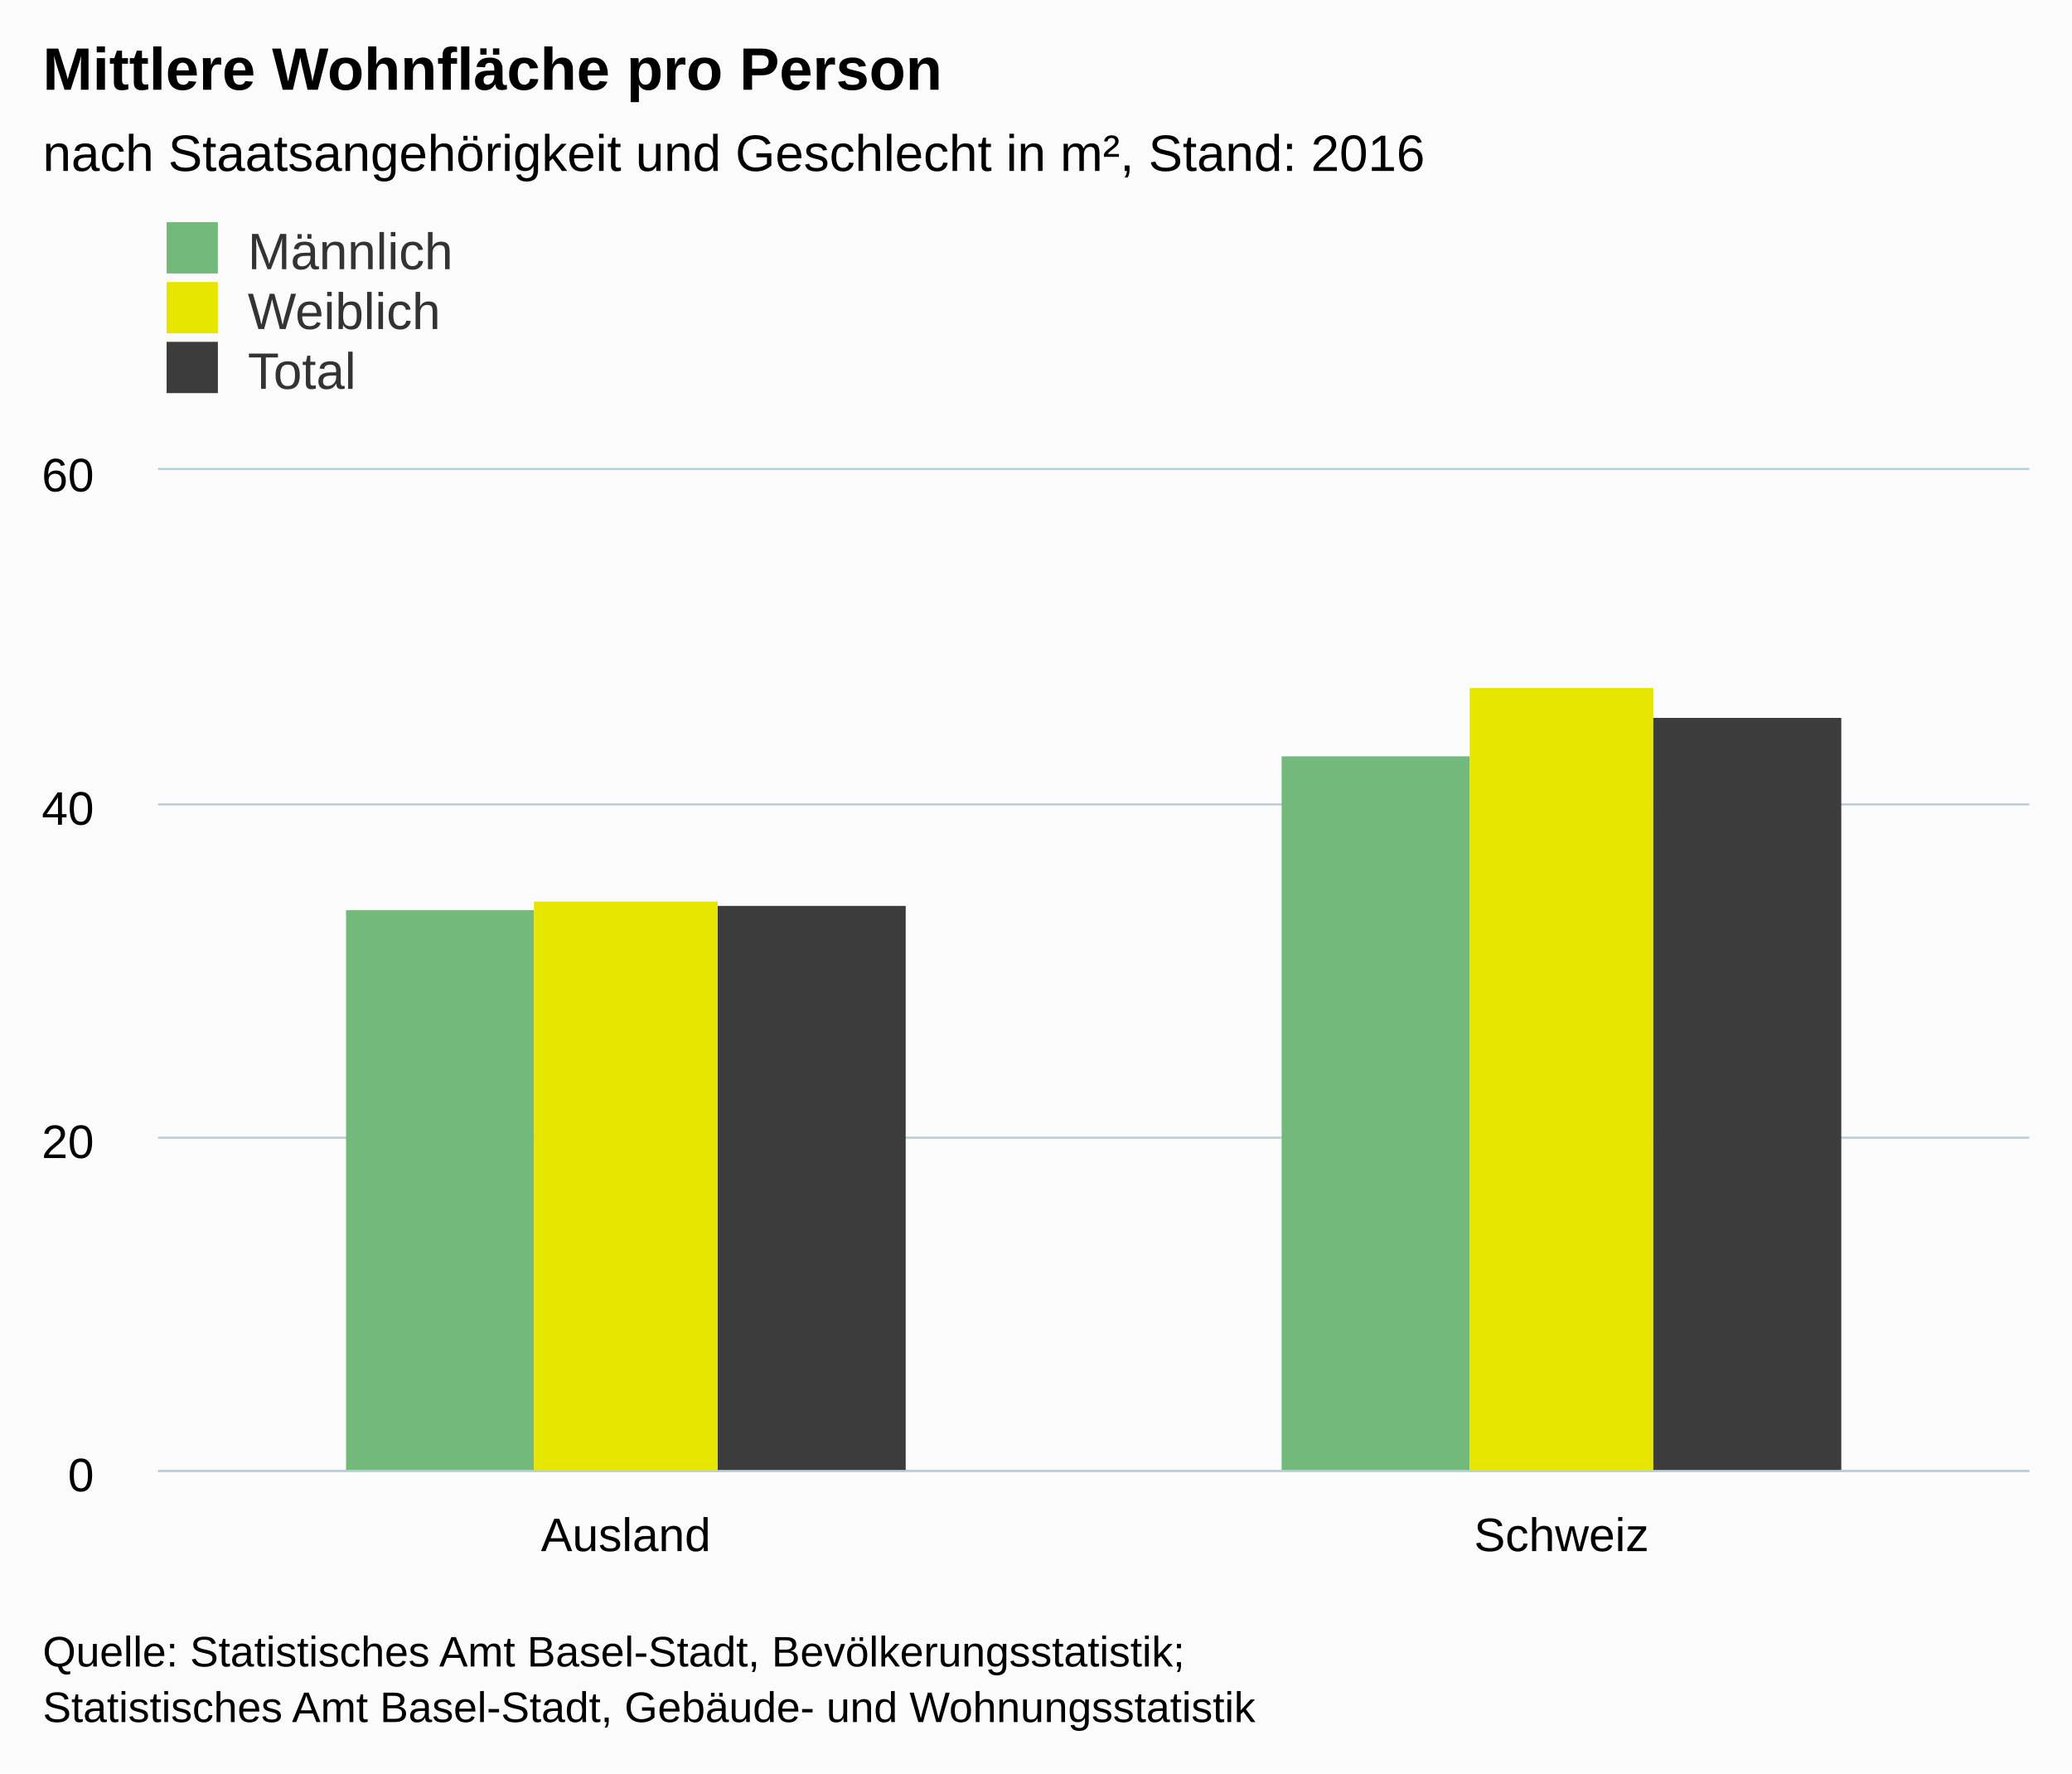
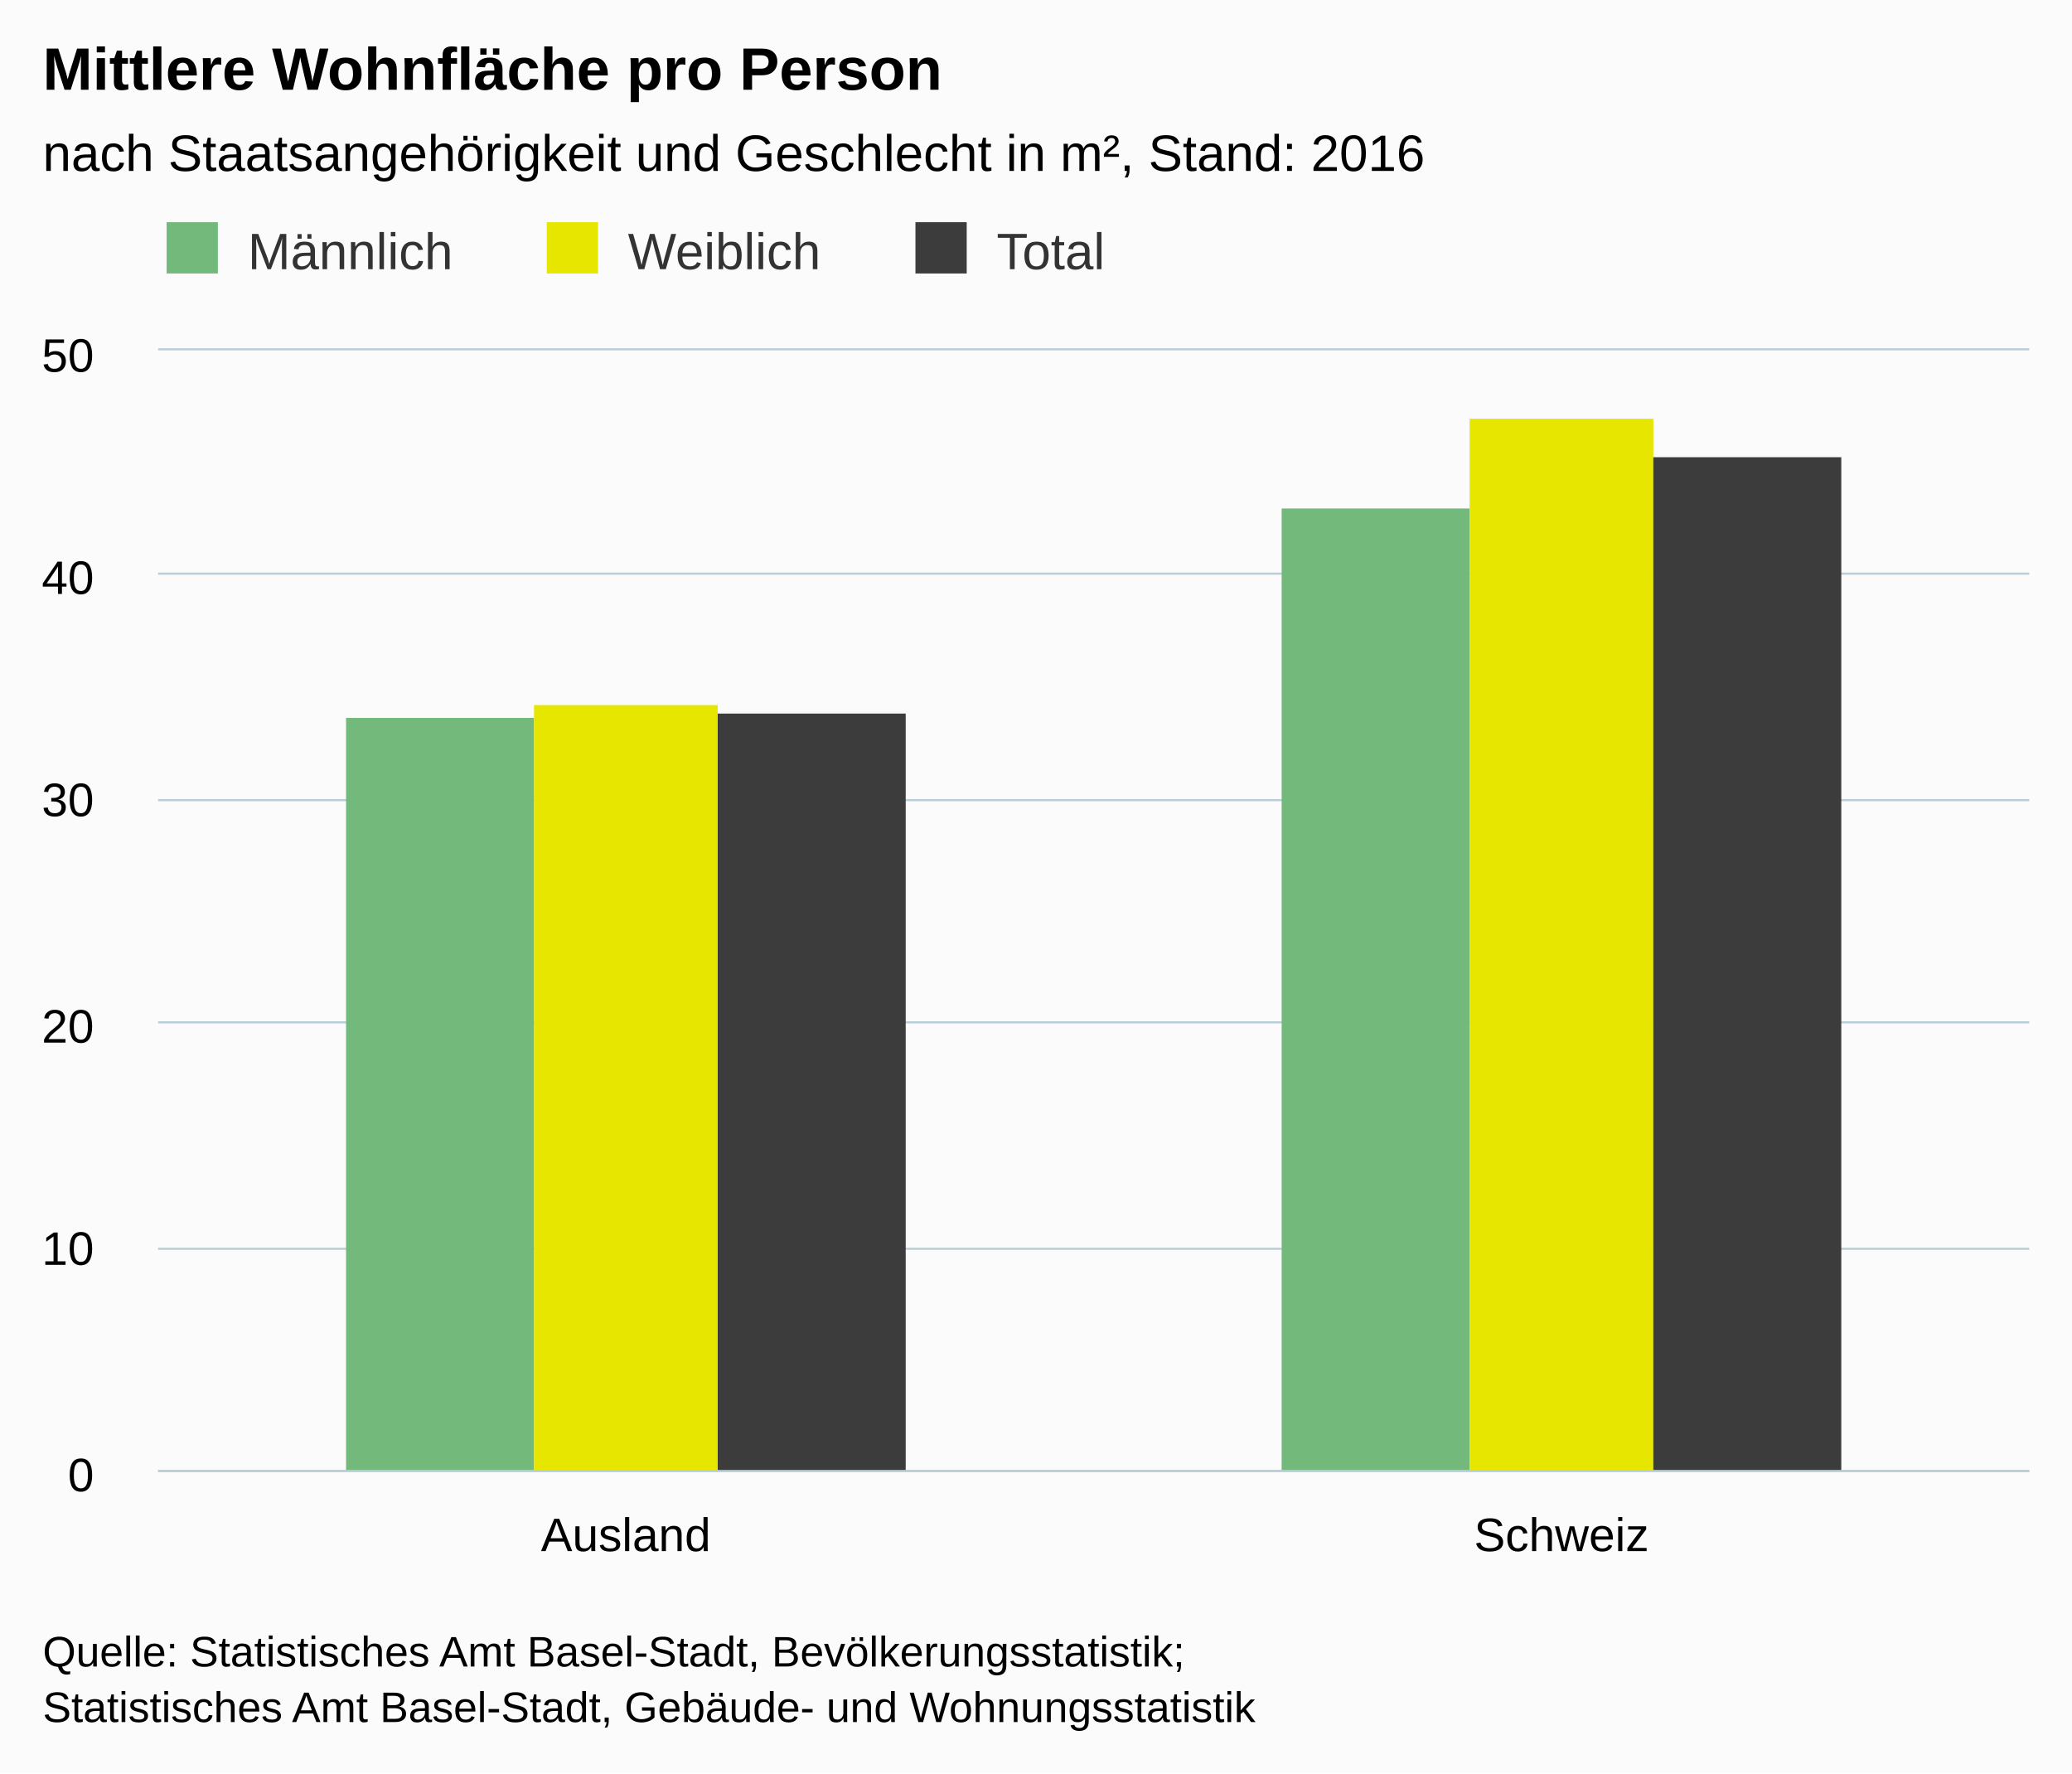
<svg xmlns="http://www.w3.org/2000/svg" version="1.1" class="highcharts-root" style="font-family:arial;font-size:12px;" viewBox="0 0 485 415">
  <defs>
    <clipPath>
-       <rect x="0" y="0" width="438" height="234" fill="none" />
+       <rect x="0" y="0" width="438" height="262" fill="none" />
    </clipPath>
    <clipPath id="a">
-       <rect x="0" y="0" width="438" height="234" fill="none" />
+       <rect x="0" y="0" width="438" height="262" fill="none" />
    </clipPath>
  </defs>
  <rect fill="#fbfbfb" class="highcharts-background" x="0" y="0" width="485" height="415" rx="0" ry="0" />
-   <rect fill="none" class="highcharts-plot-background" x="37" y="110" width="438" height="234" />
+   <rect fill="none" class="highcharts-plot-background" x="37" y="82" width="438" height="262" />
  <g class="highcharts-pane-group" />
  <g class="highcharts-grid highcharts-xaxis-grid ">
-     <path fill="none" class="highcharts-grid-line" d="M 255.5 110 L 255.5 344" opacity="1" />
-     <path fill="none" class="highcharts-grid-line" d="M 474.5 110 L 474.5 344" opacity="1" />
-     <path fill="none" class="highcharts-grid-line" d="M 36.5 110 L 36.5 344" opacity="1" />
+     <path fill="none" class="highcharts-grid-line" d="M 255.5 82 L 255.5 344" opacity="1" />
+     <path fill="none" class="highcharts-grid-line" d="M 474.5 82 L 474.5 344" opacity="1" />
+     <path fill="none" class="highcharts-grid-line" d="M 36.5 82 L 36.5 344" opacity="1" />
  </g>
  <g class="highcharts-grid highcharts-yaxis-grid ">
    <path fill="none" stroke="#B9CFD7" stroke-width="0.5" class="highcharts-grid-line" d="M 37 344.25 L 475 344.25" opacity="1" />
-     <path fill="none" stroke="#B9CFD7" stroke-width="0.5" class="highcharts-grid-line" d="M 37 266.25 L 475 266.25" opacity="1" />
-     <path fill="none" stroke="#B9CFD7" stroke-width="0.5" class="highcharts-grid-line" d="M 37 188.25 L 475 188.25" opacity="1" />
-     <path fill="none" stroke="#B9CFD7" stroke-width="0.5" class="highcharts-grid-line" d="M 37 109.75 L 475 109.75" opacity="1" />
+     <path fill="none" stroke="#B9CFD7" stroke-width="0.5" class="highcharts-grid-line" d="M 37 292.25 L 475 292.25" opacity="1" />
+     <path fill="none" stroke="#B9CFD7" stroke-width="0.5" class="highcharts-grid-line" d="M 37 239.25 L 475 239.25" opacity="1" />
+     <path fill="none" stroke="#B9CFD7" stroke-width="0.5" class="highcharts-grid-line" d="M 37 187.25 L 475 187.25" opacity="1" />
+     <path fill="none" stroke="#B9CFD7" stroke-width="0.5" class="highcharts-grid-line" d="M 37 134.25 L 475 134.25" opacity="1" />
+     <path fill="none" stroke="#B9CFD7" stroke-width="0.5" class="highcharts-grid-line" d="M 37 81.75 L 475 81.75" opacity="1" />
  </g>
-   <rect fill="none" class="highcharts-plot-border" x="37" y="110" width="438" height="234" />
+   <rect fill="none" class="highcharts-plot-border" x="37" y="82" width="438" height="262" />
  <g class="highcharts-axis highcharts-xaxis ">
    <path fill="none" class="highcharts-axis-line" stroke="#B9CFD7" stroke-width="0.5" d="M 37 344.25 L 475 344.25" />
  </g>
  <g class="highcharts-axis highcharts-yaxis ">
-     <path fill="none" class="highcharts-axis-line" d="M 37 110 L 37 344" />
+     <path fill="none" class="highcharts-axis-line" d="M 37 82 L 37 344" />
  </g>
  <g class="highcharts-series-group">
-     <g class="highcharts-series highcharts-series-0 highcharts-column-series highcharts-color-undefined " transform="translate(37,110) scale(1 1)" clip-path="url(#a)">
-       <rect x="44" y="103" width="44" height="132" fill="#73B97C" class="highcharts-point" />
-       <rect x="263" y="67" width="44" height="168" fill="#73B97C" class="highcharts-point" />
+     <g class="highcharts-series highcharts-series-0 highcharts-column-series highcharts-color-undefined " transform="translate(37,82) scale(1 1)" clip-path="url(#a)">
+       <rect x="44" y="86" width="44" height="177" fill="#73B97C" class="highcharts-point" />
+       <rect x="263" y="37" width="44" height="226" fill="#73B97C" class="highcharts-point" />
    </g>
-     <g class="highcharts-markers highcharts-series-0 highcharts-column-series highcharts-color-undefined " transform="translate(37,110) scale(1 1)" clip-path="none" />
-     <g class="highcharts-series highcharts-series-1 highcharts-column-series highcharts-color-undefined " transform="translate(37,110) scale(1 1)" clip-path="url(#a)">
-       <rect x="88" y="101" width="43" height="134" fill="#E6E600" class="highcharts-point" />
-       <rect x="307" y="51" width="43" height="184" fill="#E6E600" class="highcharts-point" />
+     <g class="highcharts-markers highcharts-series-0 highcharts-column-series highcharts-color-undefined " transform="translate(37,82) scale(1 1)" clip-path="none" />
+     <g class="highcharts-series highcharts-series-1 highcharts-column-series highcharts-color-undefined " transform="translate(37,82) scale(1 1)" clip-path="url(#a)">
+       <rect x="88" y="83" width="43" height="180" fill="#E6E600" class="highcharts-point" />
+       <rect x="307" y="16" width="43" height="247" fill="#E6E600" class="highcharts-point" />
    </g>
-     <g class="highcharts-markers highcharts-series-1 highcharts-column-series highcharts-color-undefined " transform="translate(37,110) scale(1 1)" clip-path="none" />
-     <g class="highcharts-series highcharts-series-2 highcharts-column-series highcharts-color-undefined " transform="translate(37,110) scale(1 1)" clip-path="url(#a)">
-       <rect x="131" y="102" width="44" height="133" fill="#3C3C3C" class="highcharts-point" />
-       <rect x="350" y="58" width="44" height="177" fill="#3C3C3C" class="highcharts-point" />
+     <g class="highcharts-markers highcharts-series-1 highcharts-column-series highcharts-color-undefined " transform="translate(37,82) scale(1 1)" clip-path="none" />
+     <g class="highcharts-series highcharts-series-2 highcharts-column-series highcharts-color-undefined " transform="translate(37,82) scale(1 1)" clip-path="url(#a)">
+       <rect x="131" y="85" width="44" height="178" fill="#3C3C3C" class="highcharts-point" />
+       <rect x="350" y="25" width="44" height="238" fill="#3C3C3C" class="highcharts-point" />
    </g>
-     <g class="highcharts-markers highcharts-series-2 highcharts-column-series highcharts-color-undefined " transform="translate(37,110) scale(1 1)" clip-path="none" />
+     <g class="highcharts-markers highcharts-series-2 highcharts-column-series highcharts-color-undefined " transform="translate(37,82) scale(1 1)" clip-path="none" />
  </g>
  <text x="10" text-anchor="start" class="highcharts-title" style="color:#000000;font-size:14px;font-weight:bold;fill:#000000;" y="21">
    <tspan>Mittlere Wohnfläche pro Person</tspan>
  </text>
  <text x="10" text-anchor="start" class="highcharts-subtitle" style="color:#000000;font-size:12px;font-weight:normal;font-family:arial;fill:#000000;" y="40">
    <tspan>nach Staatsangehörigkeit und Geschlecht in m², Stand: 2016</tspan>
  </text>
  <g class="highcharts-legend" transform="translate(29,45)">
-     <rect fill="none" class="highcharts-legend-box" rx="0" ry="0" x="0" y="0" width="296" height="53" visibility="visible" />
+     <rect fill="none" class="highcharts-legend-box" rx="0" ry="0" x="0" y="0" width="238" height="25" visibility="visible" />
    <g>
      <g>
        <g class="highcharts-legend-item highcharts-column-series highcharts-color-undefined highcharts-series-0" transform="translate(8,3)">
          <text x="21" style="color:#333333;font-size:12px;font-weight:normal;cursor:pointer;fill:#333333;" text-anchor="start" y="15">
            <tspan>Männlich</tspan>
          </text>
          <rect x="2" y="4" width="12" height="12" fill="#73B97C" class="highcharts-point" />
        </g>
-         <g class="highcharts-legend-item highcharts-column-series highcharts-color-undefined highcharts-series-1" transform="translate(8,17)">
+         <g class="highcharts-legend-item highcharts-column-series highcharts-color-undefined highcharts-series-1" transform="translate(96.98438,3)">
          <text x="21" y="15" style="color:#333333;font-size:12px;font-weight:normal;cursor:pointer;fill:#333333;" text-anchor="start">
            <tspan>Weiblich</tspan>
          </text>
          <rect x="2" y="4" width="12" height="12" fill="#E6E600" class="highcharts-point" />
        </g>
-         <g class="highcharts-legend-item highcharts-column-series highcharts-color-undefined highcharts-series-2" transform="translate(8,31)">
+         <g class="highcharts-legend-item highcharts-column-series highcharts-color-undefined highcharts-series-2" transform="translate(183.2812,3)">
          <text x="21" y="15" style="color:#333333;font-size:12px;font-weight:normal;cursor:pointer;fill:#333333;" text-anchor="start">
            <tspan>Total</tspan>
          </text>
          <rect x="2" y="4" width="12" height="12" fill="#3C3C3C" class="highcharts-point" />
        </g>
      </g>
    </g>
  </g>
  <g class="highcharts-axis-labels highcharts-xaxis-labels ">
    <text x="146.5" style="color:#000000;cursor:default;font-size:11px;fill:#000000;" text-anchor="middle" transform="translate(0,0)" y="363" opacity="1">
      <tspan>Ausland</tspan>
    </text>
    <text x="365.5" style="color:#000000;cursor:default;font-size:11px;fill:#000000;" text-anchor="middle" transform="translate(0,0)" y="363" opacity="1">
      <tspan>Schweiz</tspan>
    </text>
  </g>
  <g class="highcharts-axis-labels highcharts-yaxis-labels ">
    <text x="22" style="color:#000000;cursor:default;font-size:11px;fill:#000000;" text-anchor="end" transform="translate(0,0)" y="349" opacity="1">
      <tspan>0</tspan>
    </text>
-     <text x="22" style="color:#000000;cursor:default;font-size:11px;fill:#000000;" text-anchor="end" transform="translate(0,0)" y="271" opacity="1">
+     <text x="22" style="color:#000000;cursor:default;font-size:11px;fill:#000000;" text-anchor="end" transform="translate(0,0)" y="296" opacity="1">
+       <tspan>10</tspan>
+     </text>
+     <text x="22" style="color:#000000;cursor:default;font-size:11px;fill:#000000;" text-anchor="end" transform="translate(0,0)" y="244" opacity="1">
      <tspan>20</tspan>
    </text>
-     <text x="22" style="color:#000000;cursor:default;font-size:11px;fill:#000000;" text-anchor="end" transform="translate(0,0)" y="193" opacity="1">
+     <text x="22" style="color:#000000;cursor:default;font-size:11px;fill:#000000;" text-anchor="end" transform="translate(0,0)" y="191" opacity="1">
+       <tspan>30</tspan>
+     </text>
+     <text x="22" style="color:#000000;cursor:default;font-size:11px;fill:#000000;" text-anchor="end" transform="translate(0,0)" y="139" opacity="1">
      <tspan>40</tspan>
    </text>
-     <text x="22" style="color:#000000;cursor:default;font-size:11px;fill:#000000;" text-anchor="end" transform="translate(0,0)" y="115" opacity="1">
-       <tspan>60</tspan>
+     <text x="22" style="color:#000000;cursor:default;font-size:11px;fill:#000000;" text-anchor="end" transform="translate(0,0)" y="87" opacity="1">
+       <tspan>50</tspan>
    </text>
  </g>
  <text x="10" class="highcharts-credits" text-anchor="start" style="cursor:default;color:#000000;font-size:10px;fill:#000000;" y="390">
    <tspan>Quelle: Statistisches Amt Basel-Stadt, Bevölkerungsstatistik;</tspan>
    <tspan x="10" dy="13">Statistisches Amt Basel-Stadt, Gebäude- und Wohnungsstatistik</tspan>
  </text>
</svg>
